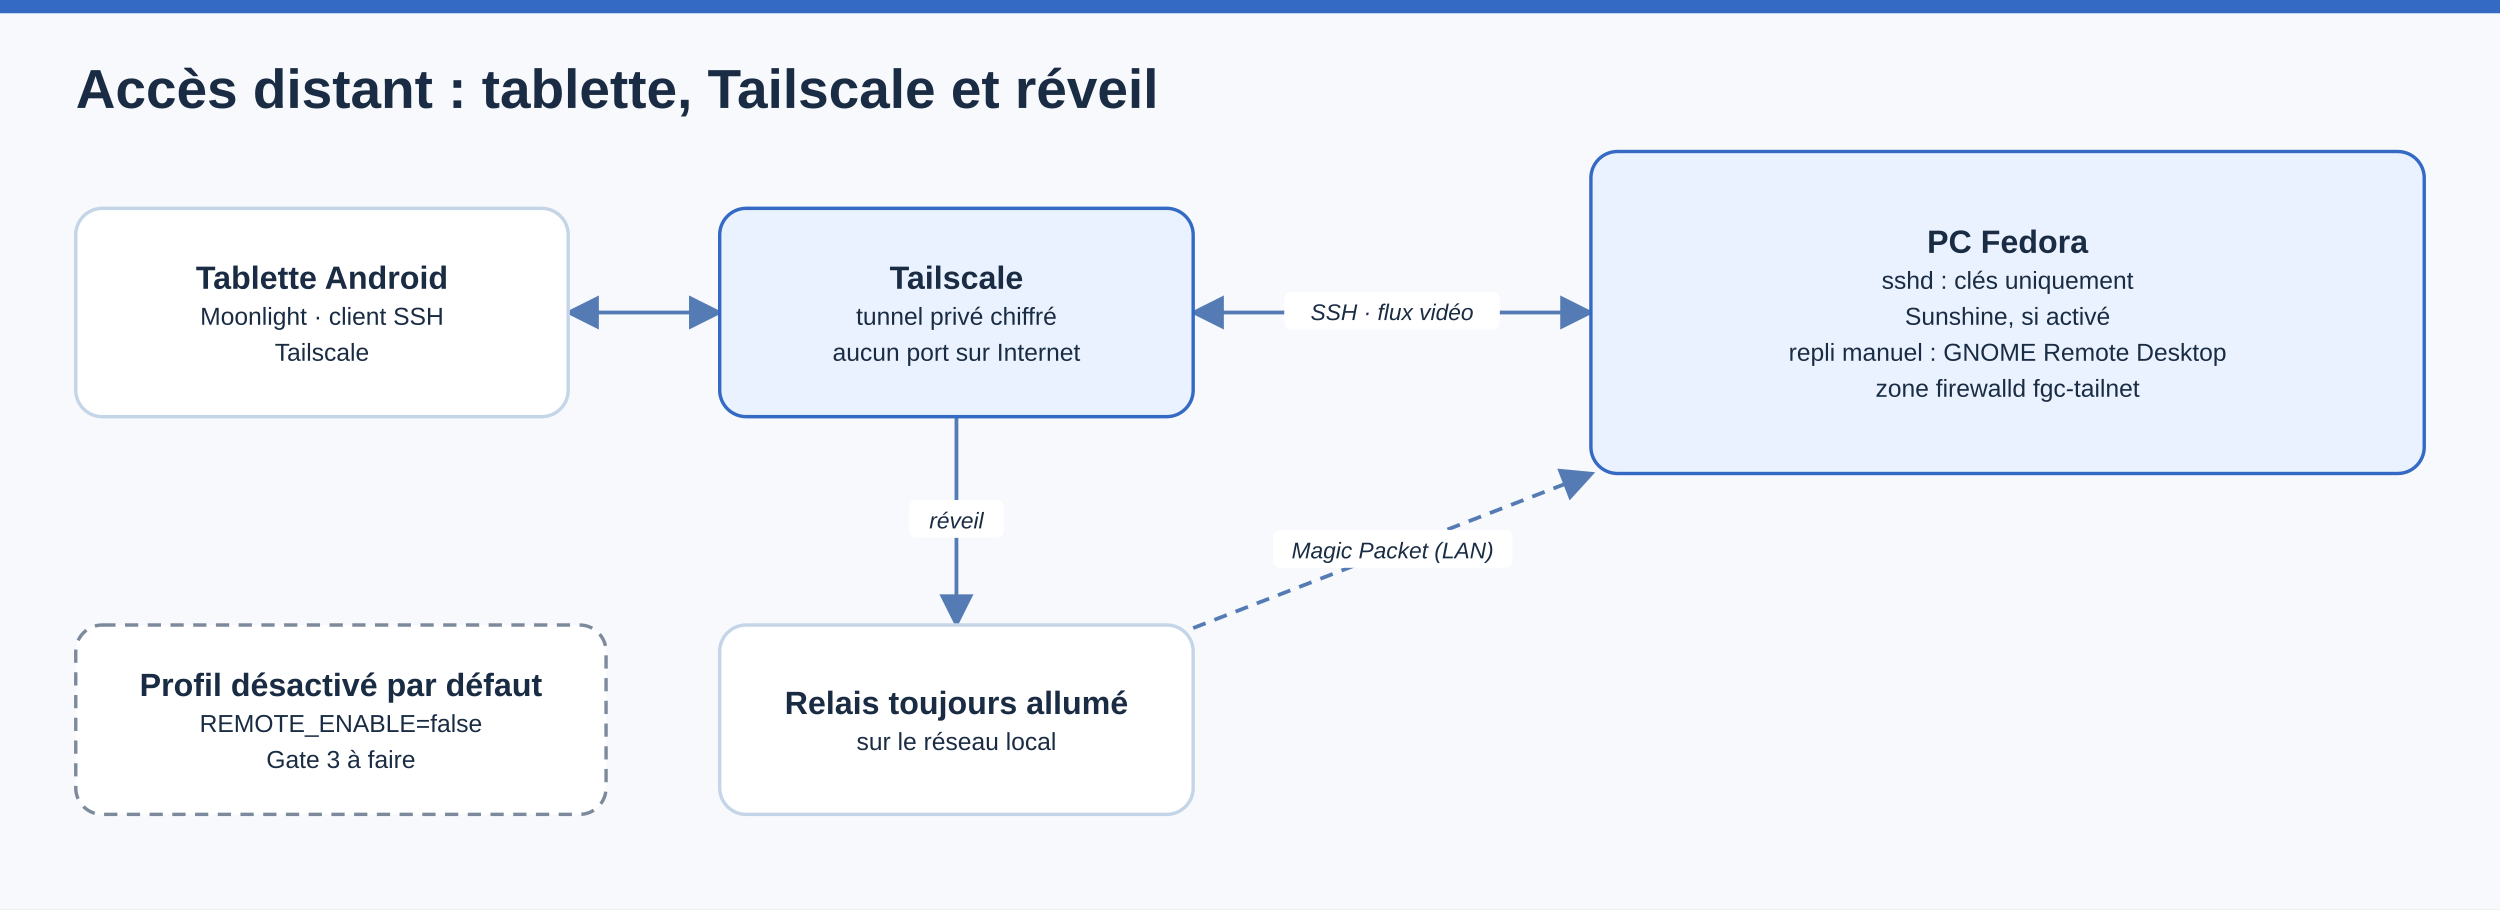
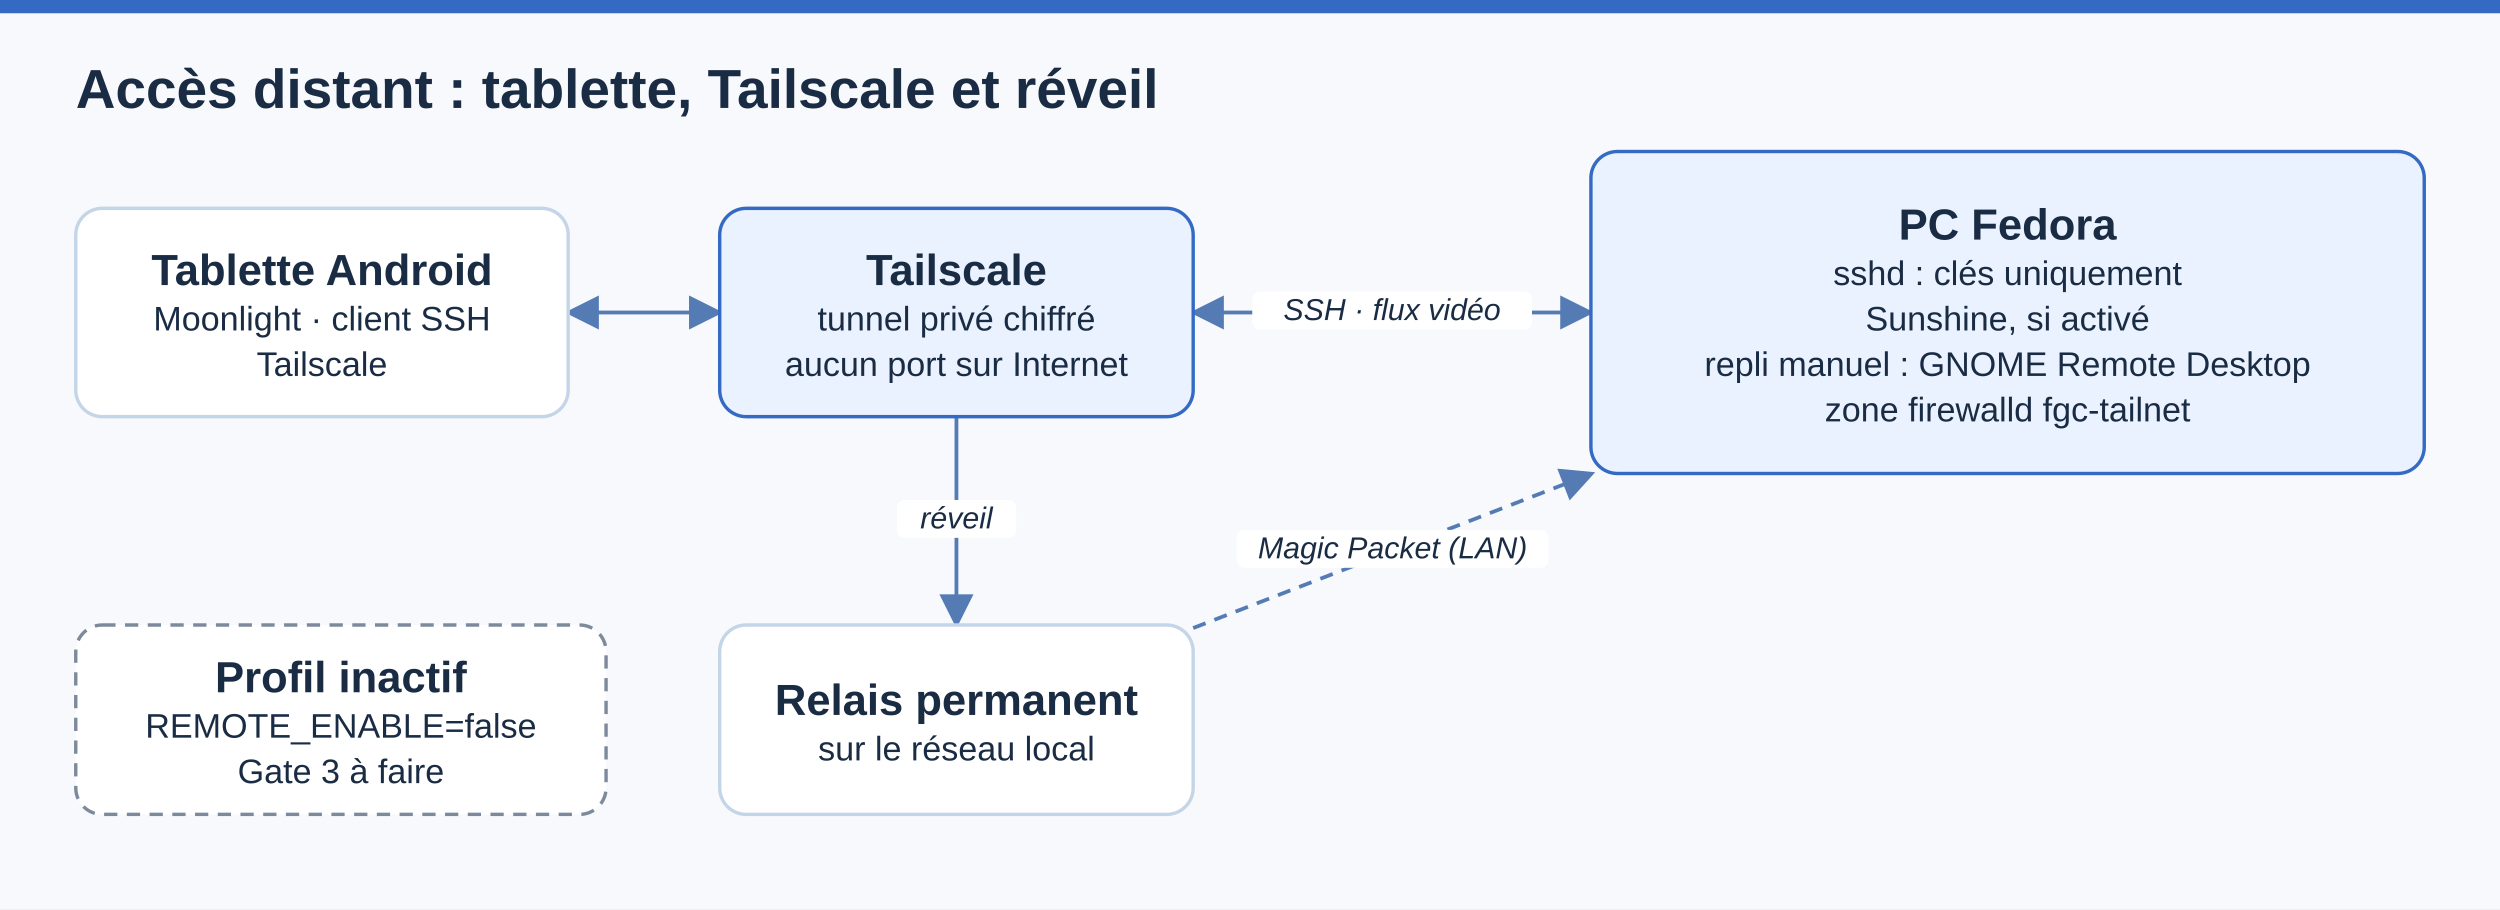
<svg xmlns="http://www.w3.org/2000/svg" viewBox="0 0 1320 480" width="1320" height="480" role="img" aria-labelledby="title desc">
  <defs>
    <marker id="arrow" viewBox="0 0 10 10" refX="9" refY="5" markerWidth="9" markerHeight="9" orient="auto-start-reverse">
      <path d="M0,0 L10,5 L0,10 z" fill="#547BB4" />
    </marker>
  </defs>
  <rect width="1320" height="480" fill="#F7F9FC" />
  <rect x="0" y="0" width="1320" height="7" fill="#346AC4" />
  <text x="40" y="57" font-family="Arial, Helvetica, sans-serif" font-size="29" font-weight="bold" fill="#1A2C43">Accès distant : tablette, Tailscale et réveil</text>
  <line x1="300.0" y1="165.0" x2="380.0" y2="165.0" stroke="#547BB4" stroke-width="2" marker-start="url(#arrow)" marker-end="url(#arrow)" />
  <line x1="630.0" y1="165.0" x2="840.0" y2="165.0" stroke="#547BB4" stroke-width="2" marker-start="url(#arrow)" marker-end="url(#arrow)" />
  <line x1="505.0" y1="220.0" x2="505.0" y2="330.0" stroke="#547BB4" stroke-width="2" marker-end="url(#arrow)" />
  <line x1="630.0" y1="331.6" x2="840.6" y2="250.0" stroke="#547BB4" stroke-width="2" stroke-dasharray="7 5" marker-end="url(#arrow)" />
  <rect x="40" y="110" width="260" height="110" rx="14" fill="#FFFFFF" stroke="#C4D5E8" stroke-width="1.8" />
-   <text x="170.0" y="152.5" text-anchor="middle" font-family="Arial, Helvetica, sans-serif" font-size="17" font-weight="bold" fill="#1A2C43">Tablette Android</text>
-   <text x="170.0" y="171.5" text-anchor="middle" font-family="Arial, Helvetica, sans-serif" font-size="13" fill="#1A2C43">Moonlight · client SSH</text>
-   <text x="170.0" y="190.5" text-anchor="middle" font-family="Arial, Helvetica, sans-serif" font-size="13" fill="#1A2C43">Tailscale</text>
+   <text x="170.0" y="150.5" text-anchor="middle" font-family="Arial, Helvetica, sans-serif" font-size="23" font-weight="bold" fill="#1A2C43">Tablette Android</text>
+   <text x="170.0" y="174.5" text-anchor="middle" font-family="Arial, Helvetica, sans-serif" font-size="18" fill="#1A2C43">Moonlight · client SSH</text>
+   <text x="170.0" y="198.5" text-anchor="middle" font-family="Arial, Helvetica, sans-serif" font-size="18" fill="#1A2C43">Tailscale</text>
  <rect x="380" y="110" width="250" height="110" rx="14" fill="#EAF2FF" stroke="#346AC4" stroke-width="1.8" />
-   <text x="505.0" y="152.5" text-anchor="middle" font-family="Arial, Helvetica, sans-serif" font-size="17" font-weight="bold" fill="#1A2C43">Tailscale</text>
-   <text x="505.0" y="171.5" text-anchor="middle" font-family="Arial, Helvetica, sans-serif" font-size="13" fill="#1A2C43">tunnel privé chiffré</text>
-   <text x="505.0" y="190.5" text-anchor="middle" font-family="Arial, Helvetica, sans-serif" font-size="13" fill="#1A2C43">aucun port sur Internet</text>
+   <text x="505.0" y="150.5" text-anchor="middle" font-family="Arial, Helvetica, sans-serif" font-size="23" font-weight="bold" fill="#1A2C43">Tailscale</text>
+   <text x="505.0" y="174.5" text-anchor="middle" font-family="Arial, Helvetica, sans-serif" font-size="18" fill="#1A2C43">tunnel privé chiffré</text>
+   <text x="505.0" y="198.5" text-anchor="middle" font-family="Arial, Helvetica, sans-serif" font-size="18" fill="#1A2C43">aucun port sur Internet</text>
  <rect x="840" y="80" width="440" height="170" rx="14" fill="#EAF2FF" stroke="#346AC4" stroke-width="1.8" />
-   <text x="1060.0" y="133.5" text-anchor="middle" font-family="Arial, Helvetica, sans-serif" font-size="17" font-weight="bold" fill="#1A2C43">PC Fedora</text>
-   <text x="1060.0" y="152.5" text-anchor="middle" font-family="Arial, Helvetica, sans-serif" font-size="13" fill="#1A2C43">sshd : clés uniquement</text>
-   <text x="1060.0" y="171.5" text-anchor="middle" font-family="Arial, Helvetica, sans-serif" font-size="13" fill="#1A2C43">Sunshine, si activé</text>
-   <text x="1060.0" y="190.5" text-anchor="middle" font-family="Arial, Helvetica, sans-serif" font-size="13" fill="#1A2C43">repli manuel : GNOME Remote Desktop</text>
-   <text x="1060.0" y="209.5" text-anchor="middle" font-family="Arial, Helvetica, sans-serif" font-size="13" fill="#1A2C43">zone firewalld fgc-tailnet</text>
+   <text x="1060.0" y="126.5" text-anchor="middle" font-family="Arial, Helvetica, sans-serif" font-size="23" font-weight="bold" fill="#1A2C43">PC Fedora</text>
+   <text x="1060.0" y="150.5" text-anchor="middle" font-family="Arial, Helvetica, sans-serif" font-size="18" fill="#1A2C43">sshd : clés uniquement</text>
+   <text x="1060.0" y="174.5" text-anchor="middle" font-family="Arial, Helvetica, sans-serif" font-size="18" fill="#1A2C43">Sunshine, si activé</text>
+   <text x="1060.0" y="198.5" text-anchor="middle" font-family="Arial, Helvetica, sans-serif" font-size="18" fill="#1A2C43">repli manuel : GNOME Remote Desktop</text>
+   <text x="1060.0" y="222.5" text-anchor="middle" font-family="Arial, Helvetica, sans-serif" font-size="18" fill="#1A2C43">zone firewalld fgc-tailnet</text>
  <rect x="380" y="330" width="250" height="100" rx="14" fill="#FFFFFF" stroke="#C4D5E8" stroke-width="1.8" />
-   <text x="505.0" y="377.0" text-anchor="middle" font-family="Arial, Helvetica, sans-serif" font-size="17" font-weight="bold" fill="#1A2C43">Relais toujours allumé</text>
-   <text x="505.0" y="396.0" text-anchor="middle" font-family="Arial, Helvetica, sans-serif" font-size="13" fill="#1A2C43">sur le réseau local</text>
+   <text x="505.0" y="377.5" text-anchor="middle" font-family="Arial, Helvetica, sans-serif" font-size="23" font-weight="bold" fill="#1A2C43">Relais permanent</text>
+   <text x="505.0" y="401.5" text-anchor="middle" font-family="Arial, Helvetica, sans-serif" font-size="18" fill="#1A2C43">sur le réseau local</text>
  <rect x="40" y="330" width="280" height="100" rx="14" fill="#FFFFFF" stroke="#7C8A9C" stroke-width="1.8" stroke-dasharray="7 5" />
-   <text x="180.0" y="367.5" text-anchor="middle" font-family="Arial, Helvetica, sans-serif" font-size="17" font-weight="bold" fill="#1A2C43">Profil désactivé par défaut</text>
-   <text x="180.0" y="386.5" text-anchor="middle" font-family="Arial, Helvetica, sans-serif" font-size="13" fill="#1A2C43">REMOTE_ENABLE=false</text>
-   <text x="180.0" y="405.5" text-anchor="middle" font-family="Arial, Helvetica, sans-serif" font-size="13" fill="#1A2C43">Gate 3 à faire</text>
-   <rect x="678.1" y="154.0" width="113.8" height="20" rx="4" fill="#FFFFFF" />
-   <text x="735.0" y="169.0" text-anchor="middle" font-family="Arial, Helvetica, sans-serif" font-size="12" font-style="italic" fill="#1A2C43">SSH · flux vidéo</text>
-   <rect x="479.9" y="264.0" width="50.2" height="20" rx="4" fill="#FFFFFF" />
-   <text x="505.0" y="279.0" text-anchor="middle" font-family="Arial, Helvetica, sans-serif" font-size="12" font-style="italic" fill="#1A2C43">réveil</text>
-   <rect x="672.1" y="279.8" width="126.5" height="20" rx="4" fill="#FFFFFF" />
-   <text x="735.3" y="294.8" text-anchor="middle" font-family="Arial, Helvetica, sans-serif" font-size="12" font-style="italic" fill="#1A2C43">Magic Packet (LAN)</text>
+   <text x="180.0" y="365.5" text-anchor="middle" font-family="Arial, Helvetica, sans-serif" font-size="23" font-weight="bold" fill="#1A2C43">Profil inactif</text>
+   <text x="180.0" y="389.5" text-anchor="middle" font-family="Arial, Helvetica, sans-serif" font-size="18" fill="#1A2C43">REMOTE_ENABLE=false</text>
+   <text x="180.0" y="413.5" text-anchor="middle" font-family="Arial, Helvetica, sans-serif" font-size="18" fill="#1A2C43">Gate 3 à faire</text>
+   <rect x="661.2" y="154.0" width="147.7" height="20" rx="4" fill="#FFFFFF" />
+   <text x="735.0" y="169.0" text-anchor="middle" font-family="Arial, Helvetica, sans-serif" font-size="16" font-style="italic" fill="#1A2C43">SSH · flux vidéo</text>
+   <rect x="473.6" y="264.0" width="62.9" height="20" rx="4" fill="#FFFFFF" />
+   <text x="505.0" y="279.0" text-anchor="middle" font-family="Arial, Helvetica, sans-serif" font-size="16" font-style="italic" fill="#1A2C43">réveil</text>
+   <rect x="653.0" y="279.8" width="164.6" height="20" rx="4" fill="#FFFFFF" />
+   <text x="735.3" y="294.8" text-anchor="middle" font-family="Arial, Helvetica, sans-serif" font-size="16" font-style="italic" fill="#1A2C43">Magic Packet (LAN)</text>
</svg>
